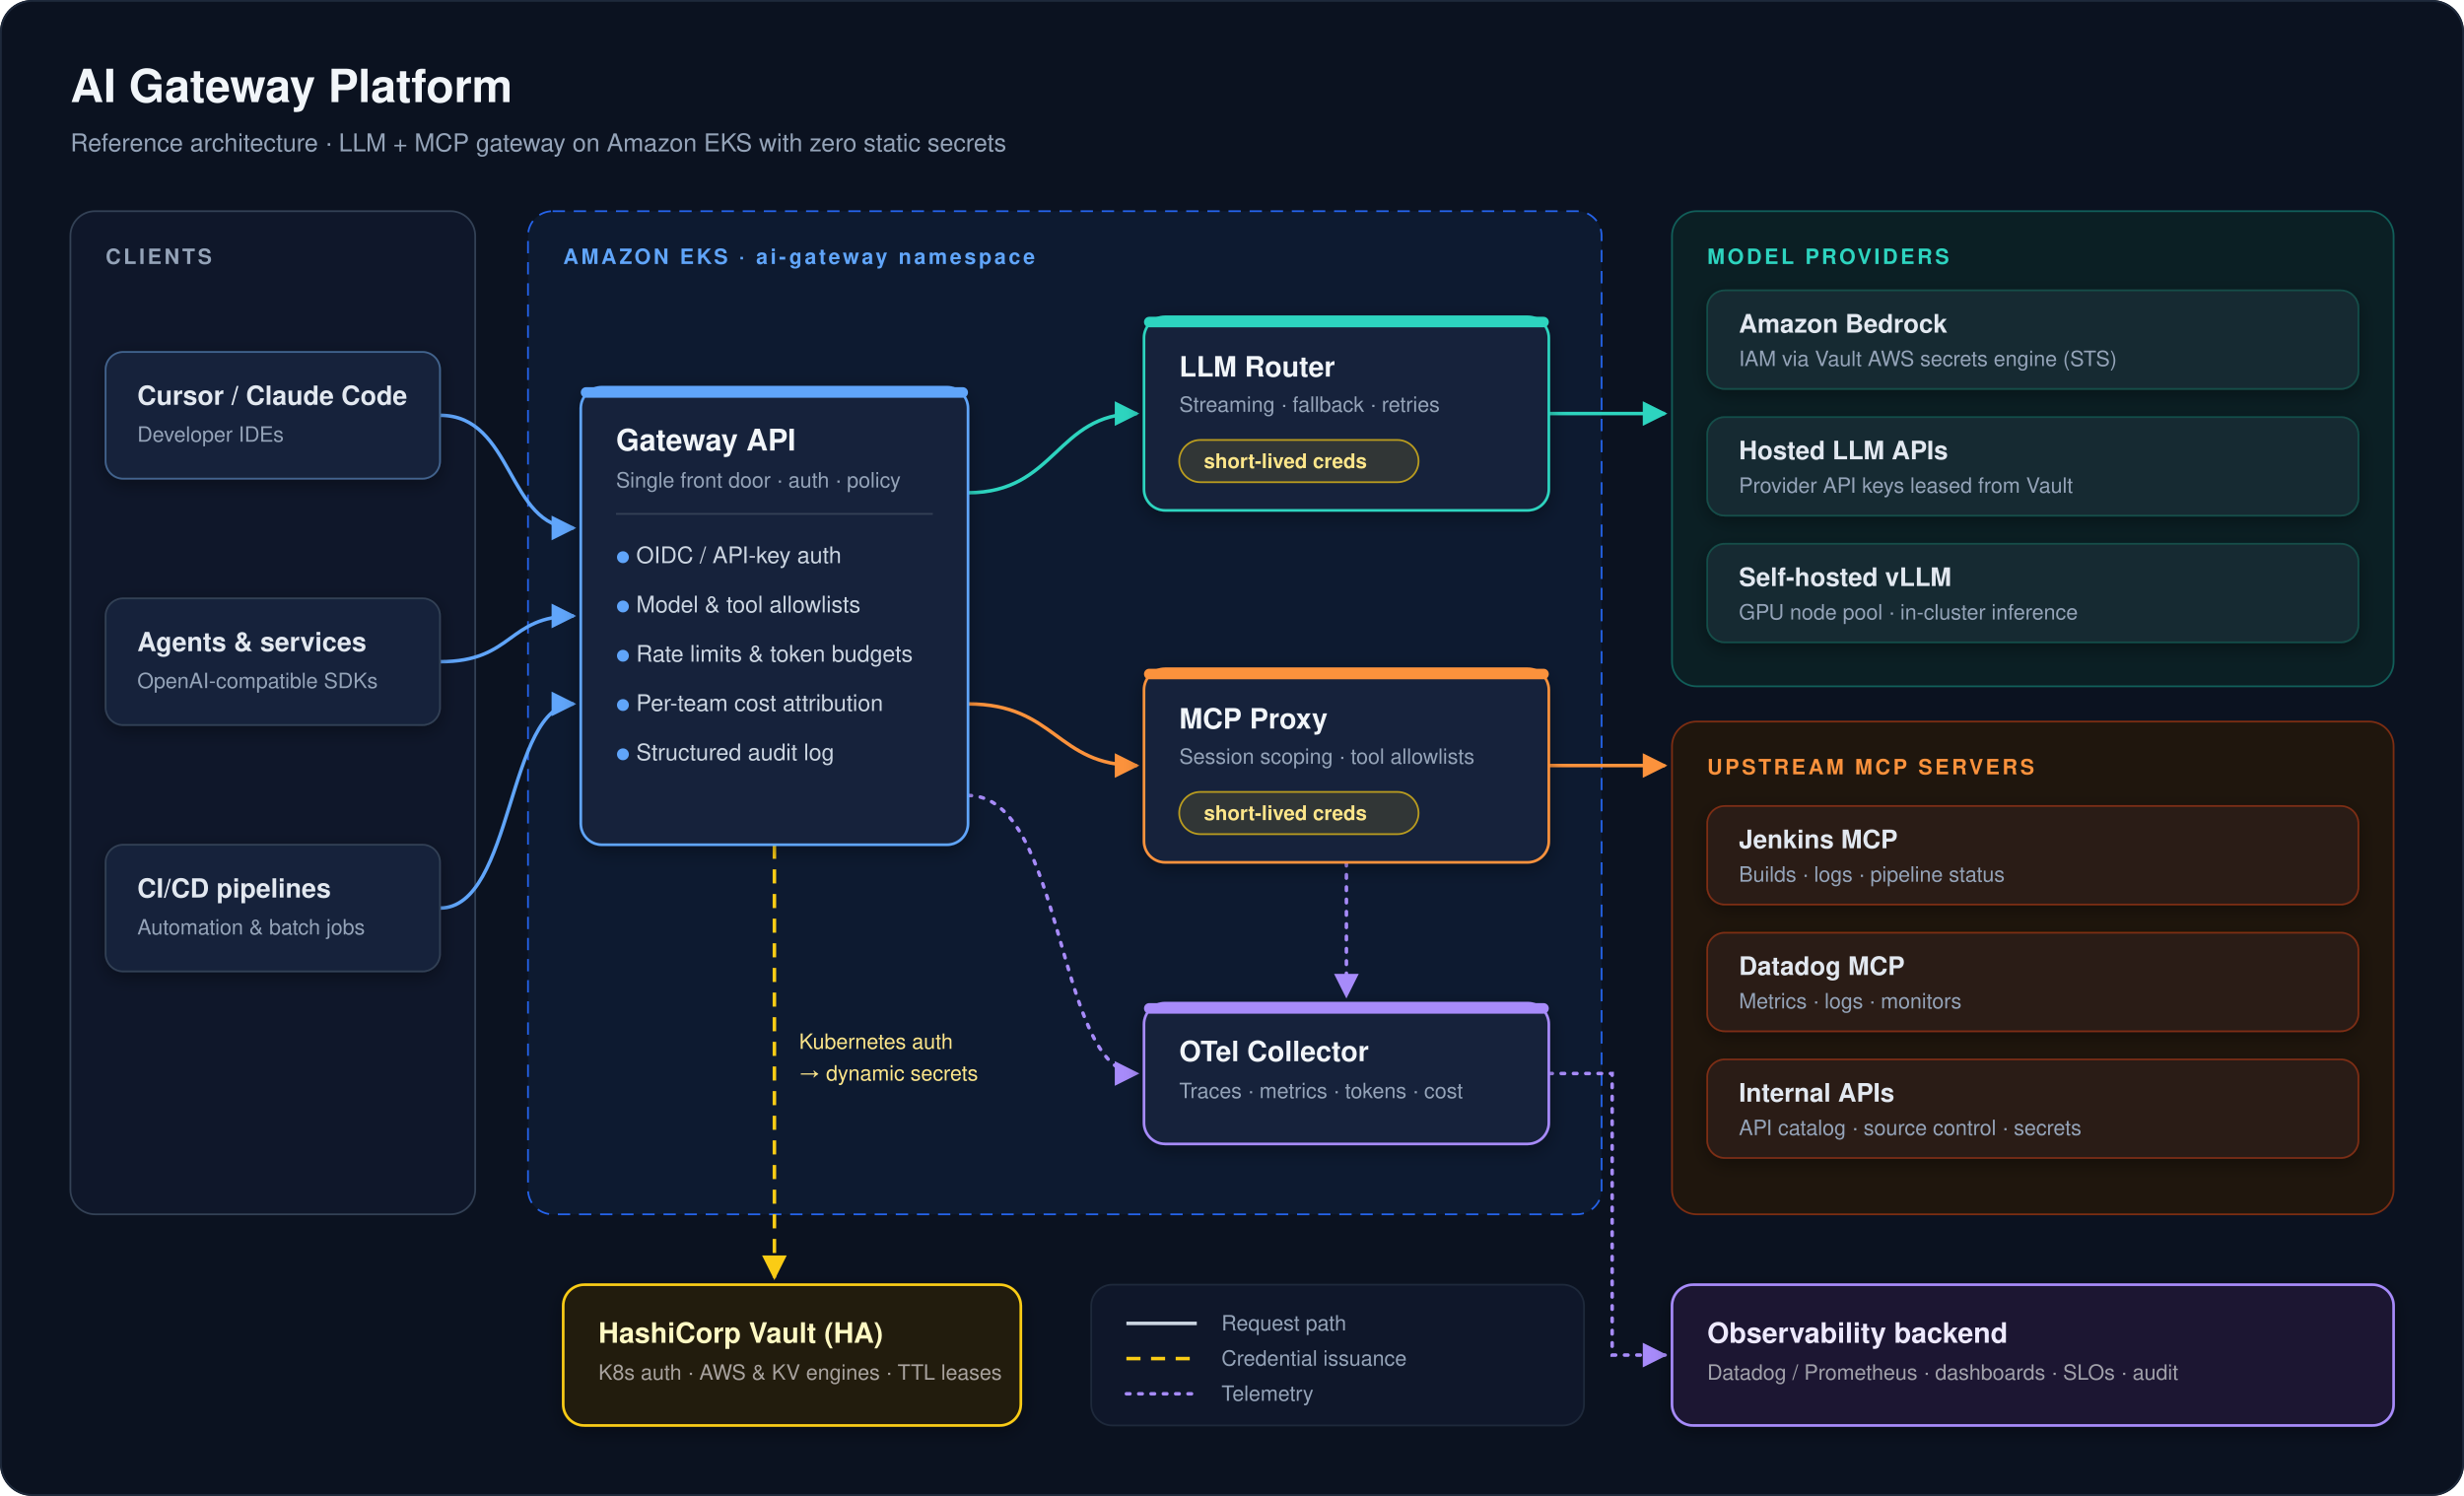
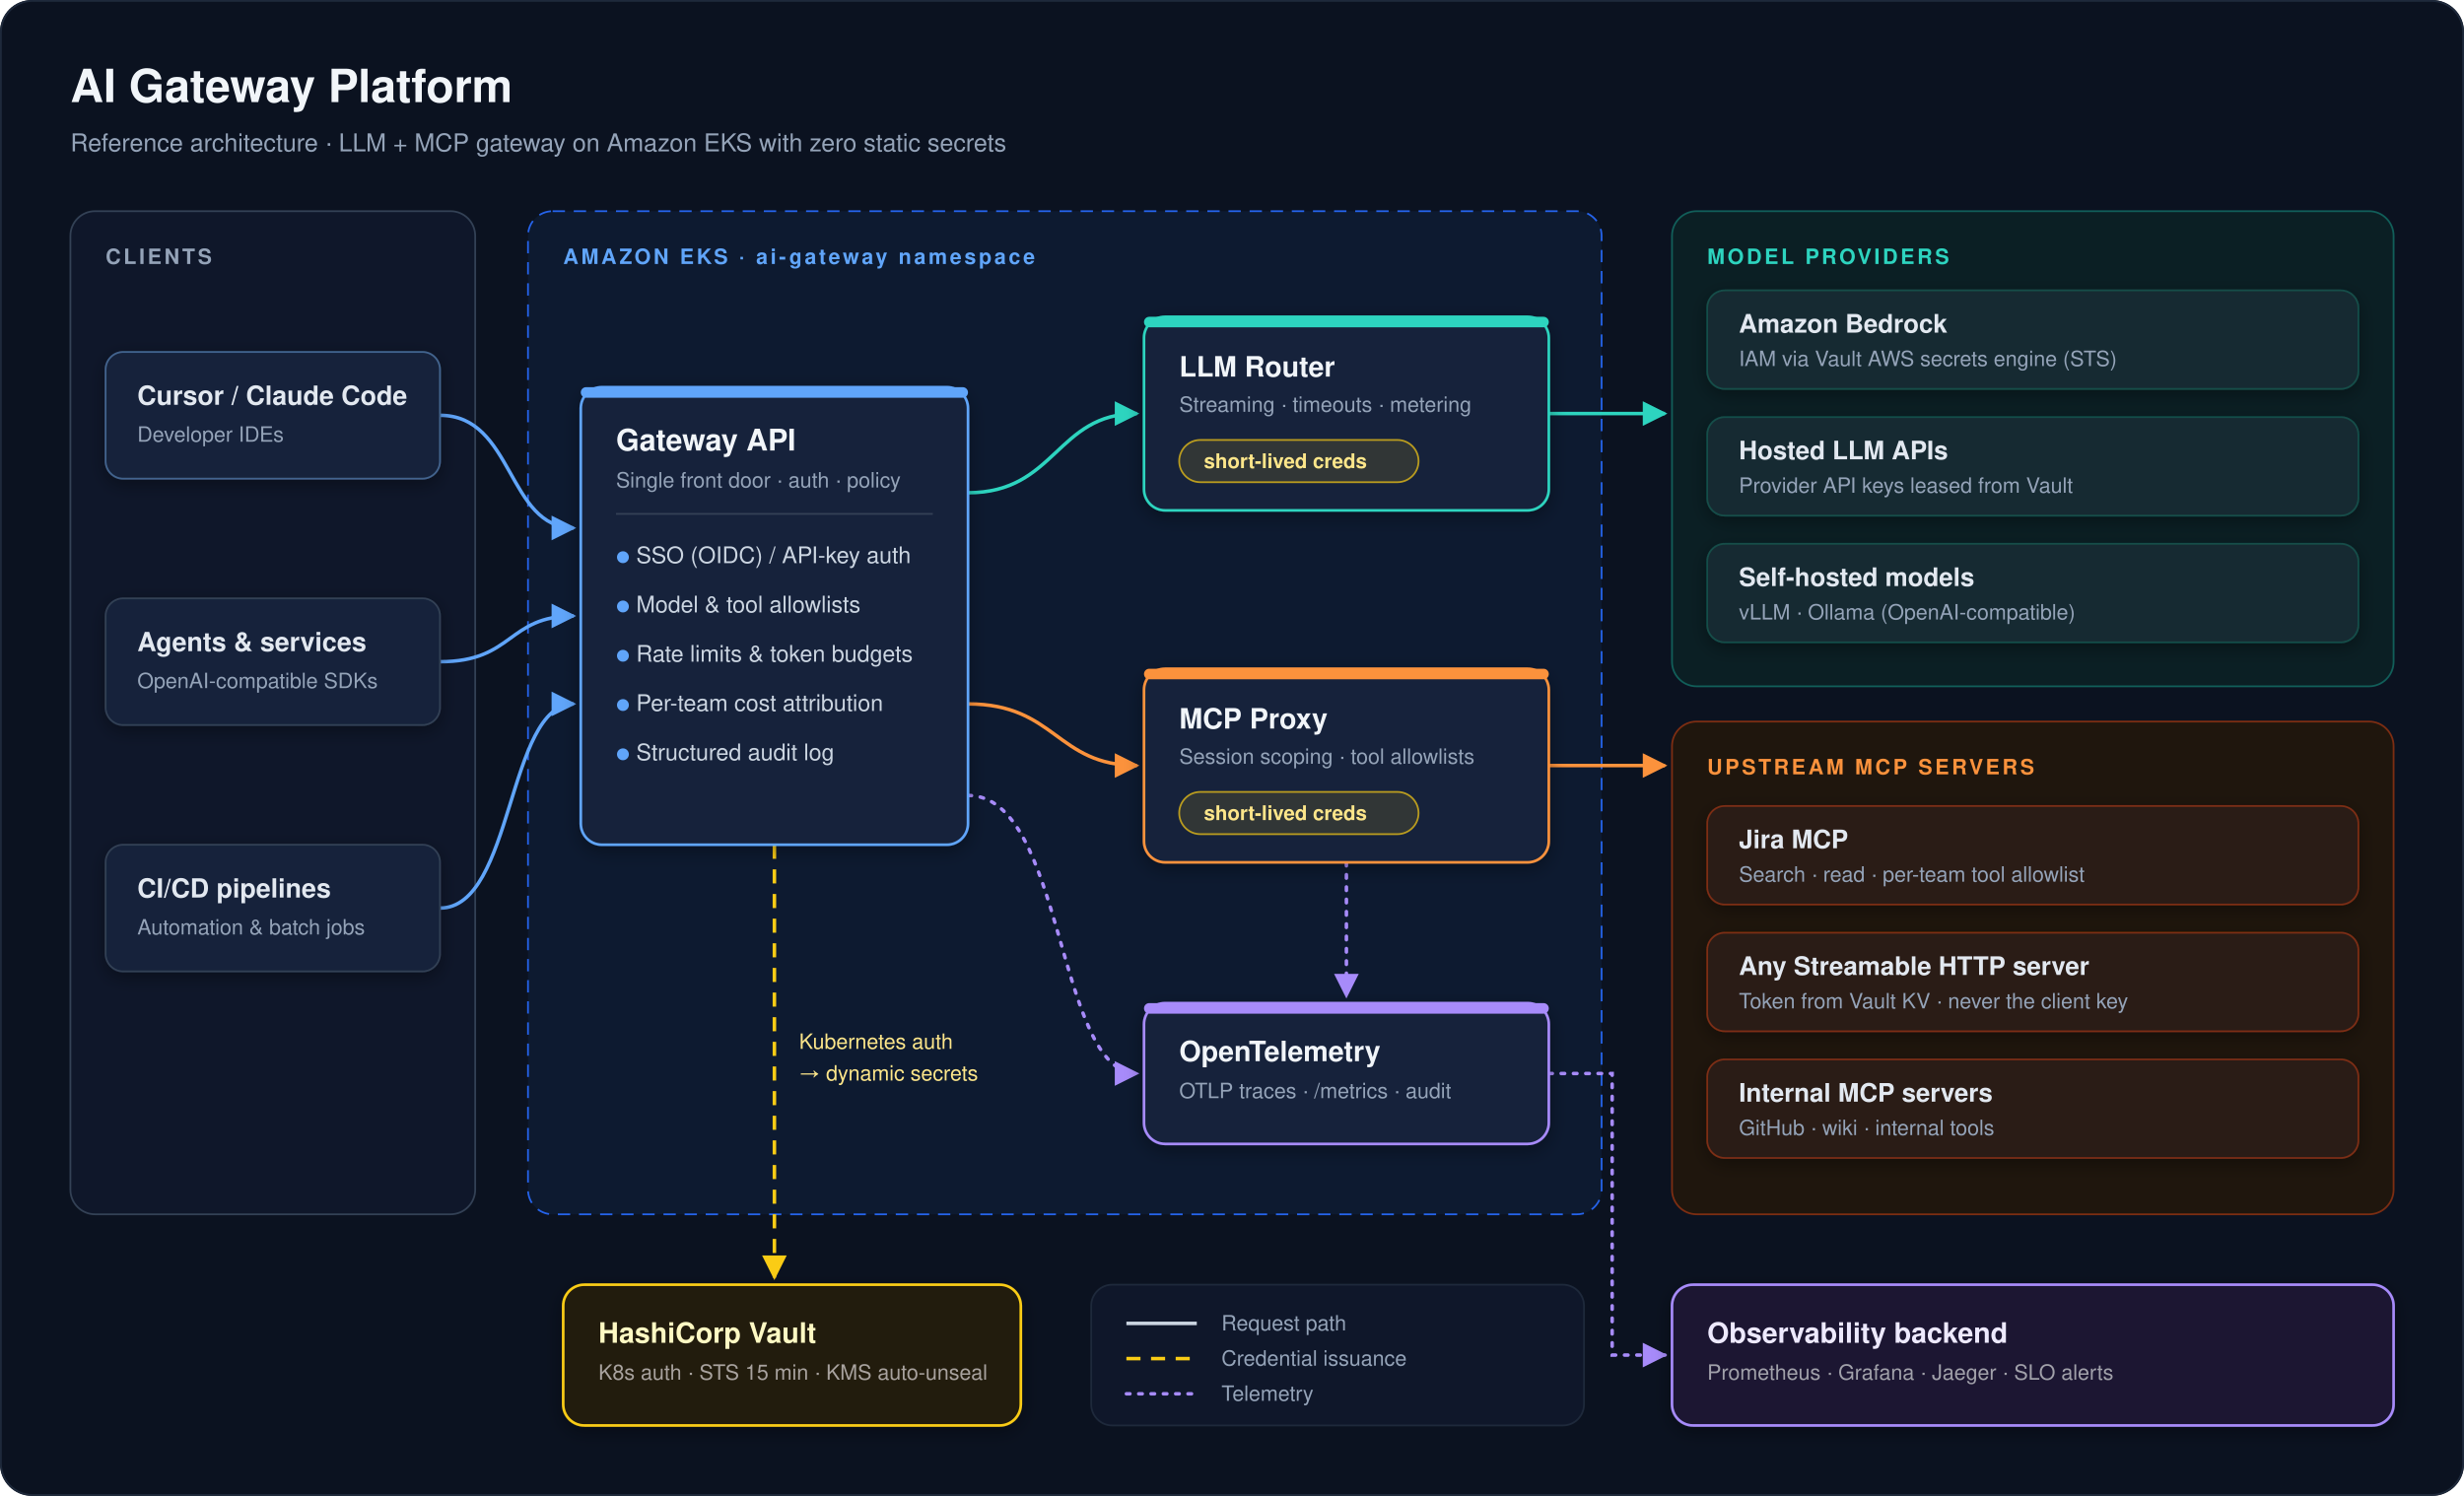
<svg xmlns="http://www.w3.org/2000/svg" viewBox="0 0 1400 850" width="1400" height="850" font-family="-apple-system, BlinkMacSystemFont, 'Segoe UI', Helvetica, Arial, sans-serif">
  <defs>
    <filter id="shadow" x="-10%" y="-10%" width="120%" height="130%">
      <feDropShadow dx="0" dy="3" stdDeviation="5" flood-color="#000" flood-opacity="0.35" />
    </filter>
    <marker id="a-blue" viewBox="0 0 10 10" refX="9" refY="5" markerWidth="7" markerHeight="7" orient="auto">
      <path d="M0,0 L10,5 L0,10 z" fill="#60a5fa" />
    </marker>
    <marker id="a-teal" viewBox="0 0 10 10" refX="9" refY="5" markerWidth="7" markerHeight="7" orient="auto">
      <path d="M0,0 L10,5 L0,10 z" fill="#2dd4bf" />
    </marker>
    <marker id="a-orange" viewBox="0 0 10 10" refX="9" refY="5" markerWidth="7" markerHeight="7" orient="auto">
      <path d="M0,0 L10,5 L0,10 z" fill="#fb923c" />
    </marker>
    <marker id="a-violet" viewBox="0 0 10 10" refX="9" refY="5" markerWidth="7" markerHeight="7" orient="auto">
      <path d="M0,0 L10,5 L0,10 z" fill="#a78bfa" />
    </marker>
    <marker id="a-yellow" viewBox="0 0 10 10" refX="9" refY="5" markerWidth="7" markerHeight="7" orient="auto">
      <path d="M0,0 L10,5 L0,10 z" fill="#facc15" />
    </marker>
  </defs>
  <rect x="0" y="0" width="1400" height="850" rx="18" fill="#0b1220" />
  <rect x="0.5" y="0.5" width="1399" height="849" rx="18" fill="none" stroke="#1e293b" />
  <text x="40" y="58" fill="#f1f5f9" font-size="26" font-weight="700">AI Gateway Platform</text>
  <text x="40" y="86" fill="#94a3b8" font-size="14">Reference architecture · LLM + MCP gateway on Amazon EKS with zero static secrets</text>
  <rect x="40" y="120" width="230" height="570" rx="14" fill="#0f172a" stroke="#334155" />
  <text x="60" y="150" fill="#94a3b8" font-size="12" font-weight="700" letter-spacing="1.5">CLIENTS</text>
  <rect x="300" y="120" width="610" height="570" rx="14" fill="#0d1a30" stroke="#2563eb" stroke-dasharray="7 5" />
  <text x="320" y="150" fill="#60a5fa" font-size="12" font-weight="700" letter-spacing="1.5">AMAZON EKS · ai-gateway namespace</text>
  <rect x="950" y="120" width="410" height="270" rx="14" fill="#0b1f24" stroke="#115e59" />
  <text x="970" y="150" fill="#2dd4bf" font-size="12" font-weight="700" letter-spacing="1.5">MODEL PROVIDERS</text>
  <rect x="950" y="410" width="410" height="280" rx="14" fill="#1f160d" stroke="#7c2d12" />
  <text x="970" y="440" fill="#fb923c" font-size="12" font-weight="700" letter-spacing="1.5">UPSTREAM MCP SERVERS</text>
  <path d="M250,236 C292,236 288,300 326,300" fill="none" stroke="#60a5fa" stroke-width="2" marker-end="url(#a-blue)" />
  <path d="M250,376 C292,376 288,350 326,350" fill="none" stroke="#60a5fa" stroke-width="2" marker-end="url(#a-blue)" />
  <path d="M250,516 C292,516 288,400 326,400" fill="none" stroke="#60a5fa" stroke-width="2" marker-end="url(#a-blue)" />
  <path d="M550,280 C600,280 600,235 646,235" fill="none" stroke="#2dd4bf" stroke-width="2" marker-end="url(#a-teal)" />
  <path d="M550,400 C600,400 600,435 646,435" fill="none" stroke="#fb923c" stroke-width="2" marker-end="url(#a-orange)" />
  <path d="M880,235 H946" fill="none" stroke="#2dd4bf" stroke-width="2" marker-end="url(#a-teal)" />
  <path d="M880,435 H946" fill="none" stroke="#fb923c" stroke-width="2" marker-end="url(#a-orange)" />
  <path d="M550,452 C605,452 600,610 646,610" fill="none" stroke="#a78bfa" stroke-width="2" stroke-dasharray="2 5" stroke-linecap="round" marker-end="url(#a-violet)" />
  <path d="M765,490 V566" fill="none" stroke="#a78bfa" stroke-width="2" stroke-dasharray="2 5" stroke-linecap="round" marker-end="url(#a-violet)" />
  <path d="M880,610 H916 V770 H946" fill="none" stroke="#a78bfa" stroke-width="2" stroke-dasharray="2 5" stroke-linecap="round" marker-end="url(#a-violet)" />
  <path d="M440,480 V726" fill="none" stroke="#facc15" stroke-width="2" stroke-dasharray="8 6" marker-end="url(#a-yellow)" />
  <text x="454" y="596" fill="#fde68a" font-size="12">Kubernetes auth</text>
  <text x="454" y="614" fill="#fde68a" font-size="12">→ dynamic secrets</text>
  <g filter="url(#shadow)">
    <rect x="60" y="200" width="190" height="72" rx="10" fill="#16233b" stroke="#334155" />
    <rect x="60" y="200" width="190" height="72" rx="10" fill="none" stroke="#60a5fa" stroke-opacity="0.35" />
    <rect x="60" y="340" width="190" height="72" rx="10" fill="#16233b" stroke="#334155" />
    <rect x="60" y="480" width="190" height="72" rx="10" fill="#16233b" stroke="#334155" />
  </g>
  <text x="78" y="230" fill="#e2e8f0" font-size="15" font-weight="600">Cursor / Claude Code</text>
  <text x="78" y="251" fill="#94a3b8" font-size="12">Developer IDEs</text>
  <text x="78" y="370" fill="#e2e8f0" font-size="15" font-weight="600">Agents &amp; services</text>
  <text x="78" y="391" fill="#94a3b8" font-size="12">OpenAI-compatible SDKs</text>
  <text x="78" y="510" fill="#e2e8f0" font-size="15" font-weight="600">CI/CD pipelines</text>
  <text x="78" y="531" fill="#94a3b8" font-size="12">Automation &amp; batch jobs</text>
  <g filter="url(#shadow)">
    <rect x="330" y="220" width="220" height="260" rx="12" fill="#16233b" stroke="#60a5fa" stroke-width="1.5" />
  </g>
  <rect x="330" y="220" width="220" height="6" rx="3" fill="#60a5fa" />
  <text x="350" y="256" fill="#f1f5f9" font-size="17" font-weight="700">Gateway API</text>
  <text x="350" y="277" fill="#94a3b8" font-size="12">Single front door · auth · policy</text>
  <line x1="350" y1="292" x2="530" y2="292" stroke="#334155" />
  <g fill="#cbd5e1" font-size="13">
    <text x="350" y="320">
-       <tspan fill="#60a5fa">●</tspan>  OIDC / API-key auth</text>
+       <tspan fill="#60a5fa">●</tspan>  SSO (OIDC) / API-key auth</text>
    <text x="350" y="348">
      <tspan fill="#60a5fa">●</tspan>  Model &amp; tool allowlists</text>
    <text x="350" y="376">
      <tspan fill="#60a5fa">●</tspan>  Rate limits &amp; token budgets</text>
    <text x="350" y="404">
      <tspan fill="#60a5fa">●</tspan>  Per-team cost attribution</text>
    <text x="350" y="432">
      <tspan fill="#60a5fa">●</tspan>  Structured audit log</text>
  </g>
  <g filter="url(#shadow)">
    <rect x="650" y="180" width="230" height="110" rx="12" fill="#16233b" stroke="#2dd4bf" stroke-width="1.5" />
  </g>
  <rect x="650" y="180" width="230" height="6" rx="3" fill="#2dd4bf" />
  <text x="670" y="214" fill="#f1f5f9" font-size="16" font-weight="700">LLM Router</text>
-   <text x="670" y="234" fill="#94a3b8" font-size="12">Streaming · fallback · retries</text>
+   <text x="670" y="234" fill="#94a3b8" font-size="12">Streaming · timeouts · metering</text>
  <rect x="670" y="250" width="136" height="24" rx="12" fill="#facc15" fill-opacity="0.12" stroke="#facc15" stroke-opacity="0.7" />
  <text x="684" y="266" fill="#fde68a" font-size="11.5" font-weight="600">short-lived creds</text>
  <g filter="url(#shadow)">
    <rect x="650" y="380" width="230" height="110" rx="12" fill="#16233b" stroke="#fb923c" stroke-width="1.5" />
  </g>
  <rect x="650" y="380" width="230" height="6" rx="3" fill="#fb923c" />
  <text x="670" y="414" fill="#f1f5f9" font-size="16" font-weight="700">MCP Proxy</text>
  <text x="670" y="434" fill="#94a3b8" font-size="12">Session scoping · tool allowlists</text>
  <rect x="670" y="450" width="136" height="24" rx="12" fill="#facc15" fill-opacity="0.12" stroke="#facc15" stroke-opacity="0.7" />
  <text x="684" y="466" fill="#fde68a" font-size="11.5" font-weight="600">short-lived creds</text>
  <g filter="url(#shadow)">
    <rect x="650" y="570" width="230" height="80" rx="12" fill="#16233b" stroke="#a78bfa" stroke-width="1.5" />
  </g>
  <rect x="650" y="570" width="230" height="6" rx="3" fill="#a78bfa" />
-   <text x="670" y="603" fill="#f1f5f9" font-size="16" font-weight="700">OTel Collector</text>
-   <text x="670" y="624" fill="#94a3b8" font-size="12">Traces · metrics · tokens · cost</text>
+   <text x="670" y="603" fill="#f1f5f9" font-size="16" font-weight="700">OpenTelemetry</text>
+   <text x="670" y="624" fill="#94a3b8" font-size="12">OTLP traces · /metrics · audit</text>
  <g filter="url(#shadow)">
    <rect x="970" y="165" width="370" height="56" rx="10" fill="#132b30" stroke="#134e4a" />
    <rect x="970" y="237" width="370" height="56" rx="10" fill="#132b30" stroke="#134e4a" />
    <rect x="970" y="309" width="370" height="56" rx="10" fill="#132b30" stroke="#134e4a" />
  </g>
  <text x="988" y="189" fill="#e2e8f0" font-size="14.5" font-weight="600">Amazon Bedrock</text>
  <text x="988" y="208" fill="#94a3b8" font-size="12">IAM via Vault AWS secrets engine (STS)</text>
  <text x="988" y="261" fill="#e2e8f0" font-size="14.5" font-weight="600">Hosted LLM APIs</text>
  <text x="988" y="280" fill="#94a3b8" font-size="12">Provider API keys leased from Vault</text>
-   <text x="988" y="333" fill="#e2e8f0" font-size="14.5" font-weight="600">Self-hosted vLLM</text>
-   <text x="988" y="352" fill="#94a3b8" font-size="12">GPU node pool · in-cluster inference</text>
+   <text x="988" y="333" fill="#e2e8f0" font-size="14.5" font-weight="600">Self-hosted models</text>
+   <text x="988" y="352" fill="#94a3b8" font-size="12">vLLM · Ollama (OpenAI-compatible)</text>
  <g filter="url(#shadow)">
    <rect x="970" y="458" width="370" height="56" rx="10" fill="#2a1d12" stroke="#7c2d12" />
    <rect x="970" y="530" width="370" height="56" rx="10" fill="#2a1d12" stroke="#7c2d12" />
    <rect x="970" y="602" width="370" height="56" rx="10" fill="#2a1d12" stroke="#7c2d12" />
  </g>
-   <text x="988" y="482" fill="#e2e8f0" font-size="14.5" font-weight="600">Jenkins MCP</text>
-   <text x="988" y="501" fill="#94a3b8" font-size="12">Builds · logs · pipeline status</text>
-   <text x="988" y="554" fill="#e2e8f0" font-size="14.5" font-weight="600">Datadog MCP</text>
-   <text x="988" y="573" fill="#94a3b8" font-size="12">Metrics · logs · monitors</text>
-   <text x="988" y="626" fill="#e2e8f0" font-size="14.5" font-weight="600">Internal APIs</text>
-   <text x="988" y="645" fill="#94a3b8" font-size="12">API catalog · source control · secrets</text>
+   <text x="988" y="482" fill="#e2e8f0" font-size="14.5" font-weight="600">Jira MCP</text>
+   <text x="988" y="501" fill="#94a3b8" font-size="12">Search · read · per-team tool allowlist</text>
+   <text x="988" y="554" fill="#e2e8f0" font-size="14.5" font-weight="600">Any Streamable HTTP server</text>
+   <text x="988" y="573" fill="#94a3b8" font-size="12">Token from Vault KV · never the client key</text>
+   <text x="988" y="626" fill="#e2e8f0" font-size="14.5" font-weight="600">Internal MCP servers</text>
+   <text x="988" y="645" fill="#94a3b8" font-size="12">GitHub · wiki · internal tools</text>
  <g filter="url(#shadow)">
    <rect x="320" y="730" width="260" height="80" rx="12" fill="#221d0b" stroke="#facc15" stroke-width="1.5" />
  </g>
-   <text x="340" y="763" fill="#fef9c3" font-size="16" font-weight="700">HashiCorp Vault (HA)</text>
-   <text x="340" y="784" fill="#a8a29e" font-size="12">K8s auth · AWS &amp; KV engines · TTL leases</text>
+   <text x="340" y="763" fill="#fef9c3" font-size="16" font-weight="700">HashiCorp Vault</text>
+   <text x="340" y="784" fill="#a8a29e" font-size="12">K8s auth · STS 15 min · KMS auto-unseal</text>
  <g filter="url(#shadow)">
    <rect x="950" y="730" width="410" height="80" rx="12" fill="#1a1530" stroke="#a78bfa" stroke-width="1.5" />
  </g>
  <text x="970" y="763" fill="#ede9fe" font-size="16" font-weight="700">Observability backend</text>
-   <text x="970" y="784" fill="#a1a1aa" font-size="12">Datadog / Prometheus · dashboards · SLOs · audit</text>
+   <text x="970" y="784" fill="#a1a1aa" font-size="12">Prometheus · Grafana · Jaeger · SLO alerts</text>
  <rect x="620" y="730" width="280" height="80" rx="12" fill="#0f172a" stroke="#1e293b" />
  <line x1="640" y1="752" x2="680" y2="752" stroke="#cbd5e1" stroke-width="2" />
  <text x="694" y="756" fill="#94a3b8" font-size="12">Request path</text>
  <line x1="640" y1="772" x2="680" y2="772" stroke="#facc15" stroke-width="2" stroke-dasharray="8 6" />
  <text x="694" y="776" fill="#94a3b8" font-size="12">Credential issuance</text>
  <line x1="640" y1="792" x2="680" y2="792" stroke="#a78bfa" stroke-width="2" stroke-dasharray="2 5" stroke-linecap="round" />
  <text x="694" y="796" fill="#94a3b8" font-size="12">Telemetry</text>
</svg>
